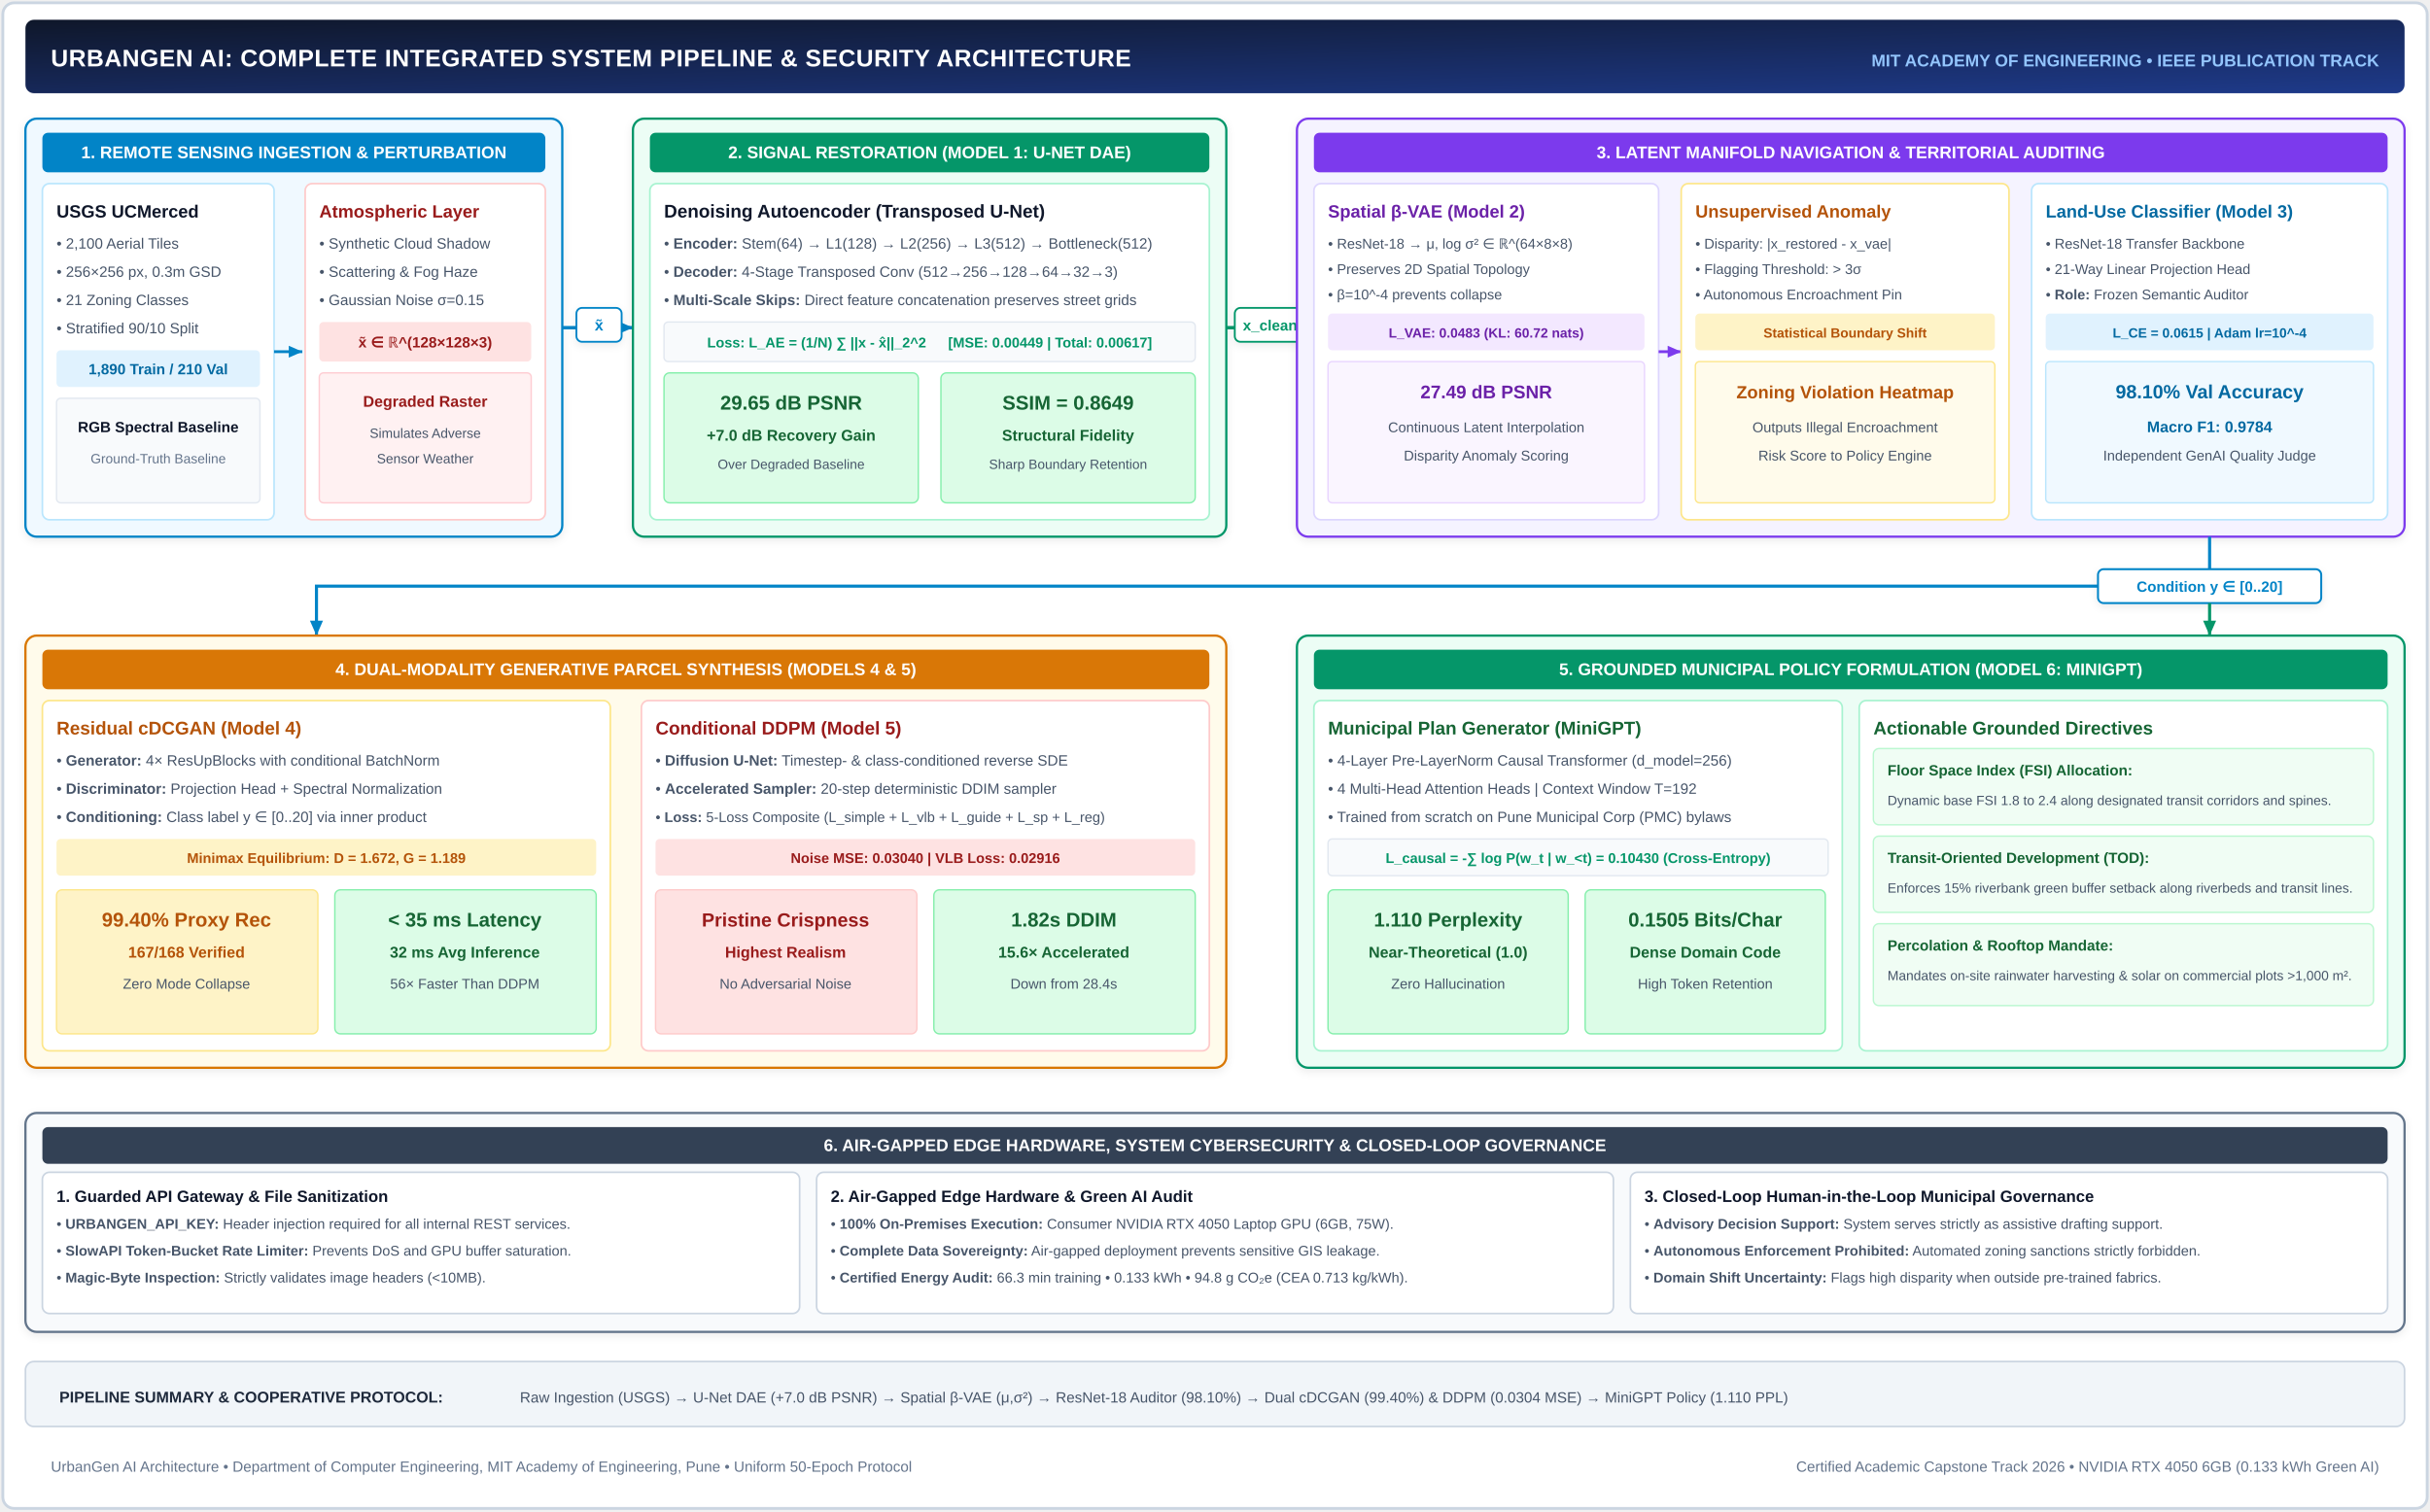
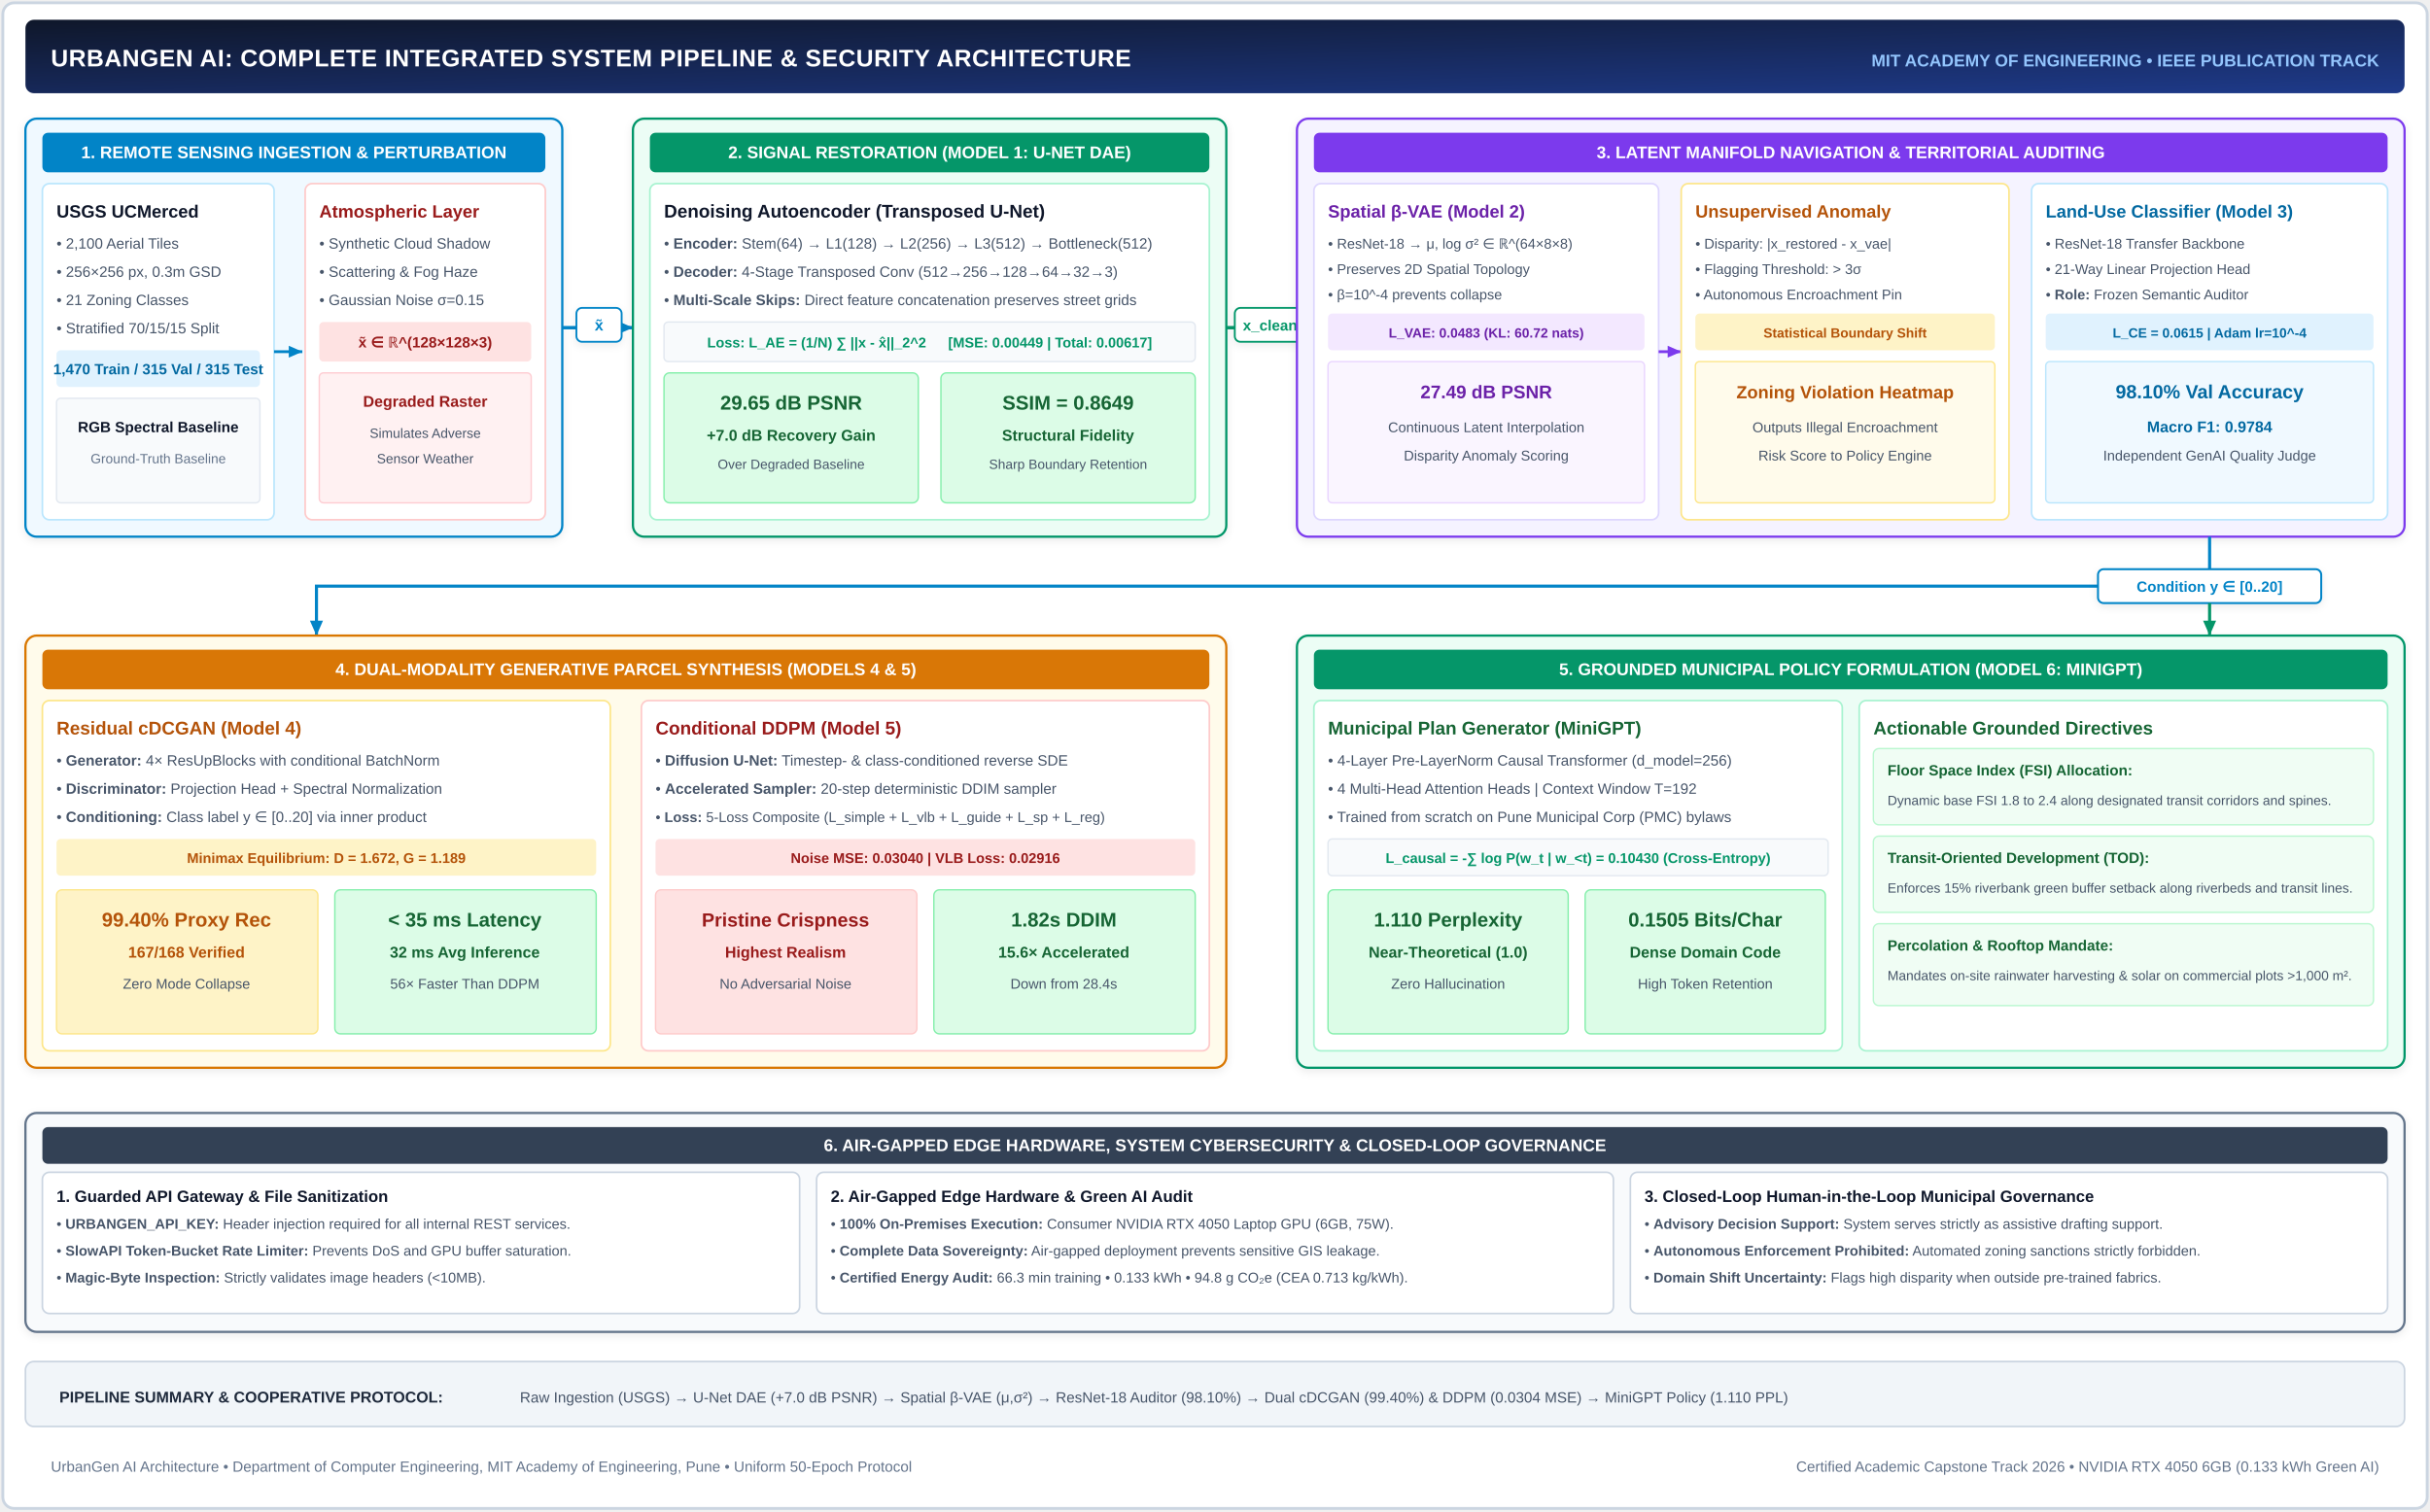
<svg xmlns="http://www.w3.org/2000/svg" viewBox="0 0 1720 1070" width="100%" height="100%" style="background:#FFFFFF; font-family:'Segoe UI', -apple-system, Arial, sans-serif;">
  <defs>
    <filter id="shadow" x="-5%" y="-5%" width="110%" height="115%" filterUnits="userSpaceOnUse">
      <feDropShadow dx="0" dy="2" stdDeviation="3" flood-color="#0F172A" flood-opacity="0.08" />
    </filter>
    <marker id="arrow-blue" viewBox="0 0 10 10" refX="8" refY="5" markerWidth="6" markerHeight="6" orient="auto-start-reverse">
      <path d="M 0 1.5 L 8 5 L 0 8.5 z" fill="#0284C7" />
    </marker>
    <marker id="arrow-green" viewBox="0 0 10 10" refX="8" refY="5" markerWidth="6" markerHeight="6" orient="auto-start-reverse">
      <path d="M 0 1.5 L 8 5 L 0 8.5 z" fill="#059669" />
    </marker>
    <marker id="arrow-purple" viewBox="0 0 10 10" refX="8" refY="5" markerWidth="6" markerHeight="6" orient="auto-start-reverse">
      <path d="M 0 1.5 L 8 5 L 0 8.5 z" fill="#7C3AED" />
    </marker>
    <marker id="arrow-amber" viewBox="0 0 10 10" refX="8" refY="5" markerWidth="6" markerHeight="6" orient="auto-start-reverse">
      <path d="M 0 1.5 L 8 5 L 0 8.5 z" fill="#D97706" />
    </marker>
    <linearGradient id="header-grad" x1="0%" y1="0%" x2="100%" y2="100%">
      <stop offset="0%" stop-color="#0F172A" />
      <stop offset="100%" stop-color="#1E3A8A" />
    </linearGradient>
  </defs>
  <rect x="2" y="2" width="1716" height="1066" rx="8" fill="#FFFFFF" stroke="#CBD5E1" stroke-width="2" />
  <rect x="18" y="14" width="1684" height="52" rx="6" fill="url(#header-grad)" />
  <text x="36" y="47" fill="#FFFFFF" font-size="17" font-weight="800" letter-spacing="0.02em">URBANGEN AI: COMPLETE INTEGRATED SYSTEM PIPELINE &amp; SECURITY ARCHITECTURE</text>
  <text x="1684" y="47" text-anchor="end" fill="#93C5FD" font-size="12" font-weight="600">MIT ACADEMY OF ENGINEERING • IEEE PUBLICATION TRACK</text>
  <g transform="translate(18, 84)">
    <rect width="380" height="296" rx="8" fill="#F0F9FF" stroke="#0284C7" stroke-width="1.6" filter="url(#shadow)" />
    <rect x="12" y="10" width="356" height="28" rx="4" fill="#0284C7" />
    <text x="190" y="28" text-anchor="middle" fill="#FFFFFF" font-size="12" font-weight="700">1. REMOTE SENSING INGESTION &amp; PERTURBATION</text>
    <rect x="12" y="46" width="164" height="238" rx="5" fill="#FFFFFF" stroke="#BAE6FD" stroke-width="1.2" />
    <text x="22" y="70" fill="#0F172A" font-size="12.5" font-weight="800">USGS UCMerced</text>
    <text x="22" y="92" fill="#475569" font-size="10.5">• 2,100 Aerial Tiles</text>
    <text x="22" y="112" fill="#475569" font-size="10.5">• 256×256 px, 0.3m GSD</text>
    <text x="22" y="132" fill="#475569" font-size="10.5">• 21 Zoning Classes</text>
-     <text x="22" y="152" fill="#475569" font-size="10.5">• Stratified 90/10 Split</text>
+     <text x="22" y="152" fill="#475569" font-size="10.5">• Stratified 70/15/15 Split</text>
    <rect x="22" y="164" width="144" height="26" rx="3" fill="#E0F2FE" />
-     <text x="94" y="181" text-anchor="middle" fill="#0369A1" font-size="10.5" font-weight="700">1,890 Train / 210 Val</text>
+     <text x="94" y="181" text-anchor="middle" fill="#0369A1" font-size="10.5" font-weight="700">1,470 Train / 315 Val / 315 Test</text>
    <rect x="22" y="198" width="144" height="74" rx="3" fill="#F8FAFC" stroke="#E2E8F0" />
    <text x="94" y="222" text-anchor="middle" fill="#0F172A" font-size="10.5" font-weight="700">RGB Spectral Baseline</text>
    <text x="94" y="244" text-anchor="middle" fill="#64748B" font-size="9.5">Ground-Truth Baseline</text>
    <line x1="176" y1="165" x2="196" y2="165" stroke="#0284C7" stroke-width="2" marker-end="url(#arrow-blue)" />
    <rect x="198" y="46" width="170" height="238" rx="5" fill="#FFFFFF" stroke="#FECACA" stroke-width="1.2" />
    <text x="208" y="70" fill="#991B1B" font-size="12.5" font-weight="800">Atmospheric Layer</text>
    <text x="208" y="92" fill="#475569" font-size="10.5">• Synthetic Cloud Shadow</text>
    <text x="208" y="112" fill="#475569" font-size="10.5">• Scattering &amp; Fog Haze</text>
    <text x="208" y="132" fill="#475569" font-size="10.5">• Gaussian Noise σ=0.15</text>
    <rect x="208" y="144" width="150" height="28" rx="3" fill="#FEE2E2" />
    <text x="283" y="162" text-anchor="middle" fill="#991B1B" font-size="10.5" font-weight="700">x̃ ∈ ℝ^(128×128×3)</text>
    <rect x="208" y="180" width="150" height="92" rx="3" fill="#FFF1F2" stroke="#FECDD3" />
    <text x="283" y="204" text-anchor="middle" fill="#991B1B" font-size="11" font-weight="700">Degraded Raster</text>
    <text x="283" y="226" text-anchor="middle" fill="#475569" font-size="9.5">Simulates Adverse</text>
    <text x="283" y="244" text-anchor="middle" fill="#475569" font-size="9.5">Sensor Weather</text>
  </g>
  <line x1="398" y1="232" x2="448" y2="232" stroke="#0284C7" stroke-width="2.4" marker-end="url(#arrow-blue)" />
  <rect x="408" y="218" width="32" height="24" rx="4" fill="#FFFFFF" stroke="#0284C7" stroke-width="1.3" filter="url(#shadow)" />
  <text x="424" y="234" text-anchor="middle" fill="#0284C7" font-size="11" font-weight="800">x̃</text>
  <g transform="translate(448, 84)">
    <rect width="420" height="296" rx="8" fill="#ECFDF5" stroke="#059669" stroke-width="1.6" filter="url(#shadow)" />
    <rect x="12" y="10" width="396" height="28" rx="4" fill="#059669" />
    <text x="210" y="28" text-anchor="middle" fill="#FFFFFF" font-size="12" font-weight="700">2. SIGNAL RESTORATION (MODEL 1: U-NET DAE)</text>
    <rect x="12" y="46" width="396" height="238" rx="5" fill="#FFFFFF" stroke="#A7F3D0" stroke-width="1.2" />
    <text x="22" y="70" fill="#0F172A" font-size="13" font-weight="800">Denoising Autoencoder (Transposed U-Net)</text>
    <text x="22" y="92" fill="#475569" font-size="10.5">• <tspan font-weight="bold">Encoder:</tspan> Stem(64) → L1(128) → L2(256) → L3(512) → Bottleneck(512)</text>
    <text x="22" y="112" fill="#475569" font-size="10.5">• <tspan font-weight="bold">Decoder:</tspan> 4-Stage Transposed Conv (512→256→128→64→32→3)</text>
    <text x="22" y="132" fill="#475569" font-size="10.5">• <tspan font-weight="bold">Multi-Scale Skips:</tspan> Direct feature concatenation preserves street grids</text>
    <rect x="22" y="144" width="376" height="28" rx="3" fill="#F8FAFC" stroke="#E2E8F0" />
    <text x="210" y="162" text-anchor="middle" fill="#059669" font-size="10" font-weight="700">Loss: L_AE = (1/N) ∑ ||x - x̂||_2^2   [MSE: 0.00449 | Total: 0.00617]</text>
    <rect x="22" y="180" width="180" height="92" rx="4" fill="#DCFCE7" stroke="#86EFAC" />
    <text x="112" y="206" text-anchor="middle" fill="#166534" font-size="14" font-weight="800">29.65 dB PSNR</text>
    <text x="112" y="228" text-anchor="middle" fill="#166534" font-size="11" font-weight="700">+7.0 dB Recovery Gain</text>
    <text x="112" y="248" text-anchor="middle" fill="#475569" font-size="9.5">Over Degraded Baseline</text>
    <rect x="218" y="180" width="180" height="92" rx="4" fill="#DCFCE7" stroke="#86EFAC" />
    <text x="308" y="206" text-anchor="middle" fill="#166534" font-size="14" font-weight="800">SSIM = 0.8649</text>
    <text x="308" y="228" text-anchor="middle" fill="#166534" font-size="11" font-weight="700">Structural Fidelity</text>
    <text x="308" y="248" text-anchor="middle" fill="#475569" font-size="9.5">Sharp Boundary Retention</text>
  </g>
  <line x1="868" y1="232" x2="918" y2="232" stroke="#059669" stroke-width="2.4" marker-end="url(#arrow-green)" />
  <rect x="874" y="218" width="50" height="24" rx="4" fill="#FFFFFF" stroke="#059669" stroke-width="1.3" filter="url(#shadow)" />
  <text x="899" y="234" text-anchor="middle" fill="#059669" font-size="10.5" font-weight="800">x_clean</text>
  <g transform="translate(918, 84)">
    <rect width="784" height="296" rx="8" fill="#F5F3FF" stroke="#7C3AED" stroke-width="1.6" filter="url(#shadow)" />
    <rect x="12" y="10" width="760" height="28" rx="4" fill="#7C3AED" />
    <text x="392" y="28" text-anchor="middle" fill="#FFFFFF" font-size="12" font-weight="700">3. LATENT MANIFOLD NAVIGATION &amp; TERRITORIAL AUDITING</text>
    <rect x="12" y="46" width="244" height="238" rx="5" fill="#FFFFFF" stroke="#DDD6FE" stroke-width="1.2" />
    <text x="22" y="70" fill="#6B21A8" font-size="12.5" font-weight="800">Spatial β-VAE (Model 2)</text>
    <text x="22" y="92" fill="#475569" font-size="10">• ResNet-18 → μ, log σ² ∈ ℝ^(64×8×8)</text>
    <text x="22" y="110" fill="#475569" font-size="10">• Preserves 2D Spatial Topology</text>
    <text x="22" y="128" fill="#475569" font-size="10">• β=10^-4 prevents collapse</text>
    <rect x="22" y="138" width="224" height="26" rx="3" fill="#F3E8FF" />
    <text x="134" y="155" text-anchor="middle" fill="#6B21A8" font-size="9.5" font-weight="700">L_VAE: 0.0483 (KL: 60.72 nats)</text>
    <rect x="22" y="172" width="224" height="100" rx="3" fill="#FAF5FF" stroke="#E9D5FF" />
    <text x="134" y="198" text-anchor="middle" fill="#6B21A8" font-size="13" font-weight="800">27.49 dB PSNR</text>
    <text x="134" y="222" text-anchor="middle" fill="#475569" font-size="10">Continuous Latent Interpolation</text>
    <text x="134" y="242" text-anchor="middle" fill="#475569" font-size="10">Disparity Anomaly Scoring</text>
    <line x1="256" y1="165" x2="272" y2="165" stroke="#7C3AED" stroke-width="2" marker-end="url(#arrow-purple)" />
    <rect x="272" y="46" width="232" height="238" rx="5" fill="#FFFFFF" stroke="#FDE68A" stroke-width="1.2" />
    <text x="282" y="70" fill="#B45309" font-size="12.5" font-weight="800">Unsupervised Anomaly</text>
    <text x="282" y="92" fill="#475569" font-size="10">• Disparity: |x_restored - x_vae|</text>
    <text x="282" y="110" fill="#475569" font-size="10">• Flagging Threshold: &gt; 3σ</text>
    <text x="282" y="128" fill="#475569" font-size="10">• Autonomous Encroachment Pin</text>
    <rect x="282" y="138" width="212" height="26" rx="3" fill="#FEF3C7" />
    <text x="388" y="155" text-anchor="middle" fill="#B45309" font-size="9.5" font-weight="700">Statistical Boundary Shift</text>
    <rect x="282" y="172" width="212" height="100" rx="3" fill="#FFFBEB" stroke="#FDE68A" />
    <text x="388" y="198" text-anchor="middle" fill="#B45309" font-size="12.5" font-weight="800">Zoning Violation Heatmap</text>
    <text x="388" y="222" text-anchor="middle" fill="#475569" font-size="10">Outputs Illegal Encroachment</text>
    <text x="388" y="242" text-anchor="middle" fill="#475569" font-size="10">Risk Score to Policy Engine</text>
    <rect x="520" y="46" width="252" height="238" rx="5" fill="#FFFFFF" stroke="#BAE6FD" stroke-width="1.2" />
    <text x="530" y="70" fill="#0369A1" font-size="12.5" font-weight="800">Land-Use Classifier (Model 3)</text>
    <text x="530" y="92" fill="#475569" font-size="10">• ResNet-18 Transfer Backbone</text>
    <text x="530" y="110" fill="#475569" font-size="10">• 21-Way Linear Projection Head</text>
    <text x="530" y="128" fill="#475569" font-size="10">• <tspan font-weight="bold">Role:</tspan> Frozen Semantic Auditor</text>
    <rect x="530" y="138" width="232" height="26" rx="3" fill="#E0F2FE" />
    <text x="646" y="155" text-anchor="middle" fill="#0369A1" font-size="9.5" font-weight="700">L_CE = 0.0615 | Adam lr=10^-4</text>
    <rect x="530" y="172" width="232" height="100" rx="3" fill="#F0F9FF" stroke="#BAE6FD" />
    <text x="646" y="198" text-anchor="middle" fill="#0369A1" font-size="13.5" font-weight="800">98.10% Val Accuracy</text>
    <text x="646" y="222" text-anchor="middle" fill="#0369A1" font-size="11" font-weight="700">Macro F1: 0.9784</text>
    <text x="646" y="242" text-anchor="middle" fill="#475569" font-size="10">Independent GenAI Quality Judge</text>
  </g>
  <path d="M 1564 380 L 1564 415 L 224 415 L 224 450" fill="none" stroke="#0284C7" stroke-width="2.2" marker-end="url(#arrow-blue)" />
  <rect x="1485" y="403" width="158" height="24" rx="4" fill="#FFFFFF" stroke="#0284C7" stroke-width="1.4" filter="url(#shadow)" />
  <text x="1564" y="419" text-anchor="middle" fill="#0284C7" font-size="10.5" font-weight="700">Condition y ∈ [0..20]</text>
  <line x1="1564" y1="427" x2="1564" y2="450" stroke="#059669" stroke-width="2.2" marker-end="url(#arrow-green)" />
  <g transform="translate(18, 450)">
    <rect width="850" height="306" rx="8" fill="#FFFBEB" stroke="#D97706" stroke-width="1.6" filter="url(#shadow)" />
    <rect x="12" y="10" width="826" height="28" rx="4" fill="#D97706" />
    <text x="425" y="28" text-anchor="middle" fill="#FFFFFF" font-size="12" font-weight="700">4. DUAL-MODALITY GENERATIVE PARCEL SYNTHESIS (MODELS 4 &amp; 5)</text>
    <rect x="12" y="46" width="402" height="248" rx="5" fill="#FFFFFF" stroke="#FDE68A" stroke-width="1.2" />
    <text x="22" y="70" fill="#B45309" font-size="13" font-weight="800">Residual cDCGAN (Model 4)</text>
    <text x="22" y="92" fill="#475569" font-size="10.5">• <tspan font-weight="bold">Generator:</tspan> 4× ResUpBlocks with conditional BatchNorm</text>
    <text x="22" y="112" fill="#475569" font-size="10.5">• <tspan font-weight="bold">Discriminator:</tspan> Projection Head + Spectral Normalization</text>
    <text x="22" y="132" fill="#475569" font-size="10.5">• <tspan font-weight="bold">Conditioning:</tspan> Class label y ∈ [0..20] via inner product</text>
    <rect x="22" y="144" width="382" height="26" rx="3" fill="#FEF3C7" />
    <text x="213" y="161" text-anchor="middle" fill="#B45309" font-size="10" font-weight="700">Minimax Equilibrium: D = 1.672, G = 1.189</text>
    <rect x="22" y="180" width="185" height="102" rx="4" fill="#FEF3C7" stroke="#FDE68A" />
    <text x="114" y="206" text-anchor="middle" fill="#B45309" font-size="14" font-weight="800">99.40% Proxy Rec</text>
    <text x="114" y="228" text-anchor="middle" fill="#B45309" font-size="11" font-weight="700">167/168 Verified</text>
    <text x="114" y="250" text-anchor="middle" fill="#475569" font-size="10">Zero Mode Collapse</text>
    <rect x="219" y="180" width="185" height="102" rx="4" fill="#DCFCE7" stroke="#86EFAC" />
    <text x="311" y="206" text-anchor="middle" fill="#166534" font-size="14" font-weight="800">&lt; 35 ms Latency</text>
    <text x="311" y="228" text-anchor="middle" fill="#166534" font-size="11" font-weight="700">32 ms Avg Inference</text>
    <text x="311" y="250" text-anchor="middle" fill="#475569" font-size="10">56× Faster Than DDPM</text>
    <rect x="436" y="46" width="402" height="248" rx="5" fill="#FFFFFF" stroke="#FECACA" stroke-width="1.2" />
    <text x="446" y="70" fill="#991B1B" font-size="13" font-weight="800">Conditional DDPM (Model 5)</text>
    <text x="446" y="92" fill="#475569" font-size="10.5">• <tspan font-weight="bold">Diffusion U-Net:</tspan> Timestep- &amp; class-conditioned reverse SDE</text>
    <text x="446" y="112" fill="#475569" font-size="10.5">• <tspan font-weight="bold">Accelerated Sampler:</tspan> 20-step deterministic DDIM sampler</text>
    <text x="446" y="132" fill="#475569" font-size="10">• <tspan font-weight="bold">Loss:</tspan> 5-Loss Composite (L_simple + L_vlb + L_guide + L_sp + L_reg)</text>
    <rect x="446" y="144" width="382" height="26" rx="3" fill="#FEE2E2" />
    <text x="637" y="161" text-anchor="middle" fill="#991B1B" font-size="10" font-weight="700">Noise MSE: 0.03040 | VLB Loss: 0.02916</text>
    <rect x="446" y="180" width="185" height="102" rx="4" fill="#FEE2E2" stroke="#FECACA" />
    <text x="538" y="206" text-anchor="middle" fill="#991B1B" font-size="13.5" font-weight="800">Pristine Crispness</text>
    <text x="538" y="228" text-anchor="middle" fill="#991B1B" font-size="11" font-weight="700">Highest Realism</text>
    <text x="538" y="250" text-anchor="middle" fill="#475569" font-size="10">No Adversarial Noise</text>
    <rect x="643" y="180" width="185" height="102" rx="4" fill="#DCFCE7" stroke="#86EFAC" />
    <text x="735" y="206" text-anchor="middle" fill="#166534" font-size="14" font-weight="800">1.82s DDIM</text>
    <text x="735" y="228" text-anchor="middle" fill="#166534" font-size="11" font-weight="700">15.6× Accelerated</text>
    <text x="735" y="250" text-anchor="middle" fill="#475569" font-size="10">Down from 28.4s</text>
  </g>
  <g transform="translate(918, 450)">
    <rect width="784" height="306" rx="8" fill="#ECFDF5" stroke="#059669" stroke-width="1.6" filter="url(#shadow)" />
    <rect x="12" y="10" width="760" height="28" rx="4" fill="#059669" />
    <text x="392" y="28" text-anchor="middle" fill="#FFFFFF" font-size="12" font-weight="700">5. GROUNDED MUNICIPAL POLICY FORMULATION (MODEL 6: MINIGPT)</text>
    <rect x="12" y="46" width="374" height="248" rx="5" fill="#FFFFFF" stroke="#A7F3D0" stroke-width="1.2" />
    <text x="22" y="70" fill="#166534" font-size="13" font-weight="800">Municipal Plan Generator (MiniGPT)</text>
    <text x="22" y="92" fill="#475569" font-size="10.5">• 4-Layer Pre-LayerNorm Causal Transformer (d_model=256)</text>
    <text x="22" y="112" fill="#475569" font-size="10.5">• 4 Multi-Head Attention Heads | Context Window T=192</text>
    <text x="22" y="132" fill="#475569" font-size="10.5">• Trained from scratch on Pune Municipal Corp (PMC) bylaws</text>
    <rect x="22" y="144" width="354" height="26" rx="3" fill="#F8FAFC" stroke="#E2E8F0" />
    <text x="199" y="161" text-anchor="middle" fill="#059669" font-size="10" font-weight="700">L_causal = -∑ log P(w_t | w_&lt;t) = 0.10430 (Cross-Entropy)</text>
    <rect x="22" y="180" width="170" height="102" rx="4" fill="#DCFCE7" stroke="#86EFAC" />
    <text x="107" y="206" text-anchor="middle" fill="#166534" font-size="14" font-weight="800">1.110 Perplexity</text>
    <text x="107" y="228" text-anchor="middle" fill="#166534" font-size="11" font-weight="700">Near-Theoretical (1.0)</text>
    <text x="107" y="250" text-anchor="middle" fill="#475569" font-size="10">Zero Hallucination</text>
    <rect x="204" y="180" width="170" height="102" rx="4" fill="#DCFCE7" stroke="#86EFAC" />
    <text x="289" y="206" text-anchor="middle" fill="#166534" font-size="14" font-weight="800">0.1505 Bits/Char</text>
    <text x="289" y="228" text-anchor="middle" fill="#166534" font-size="11" font-weight="700">Dense Domain Code</text>
    <text x="289" y="250" text-anchor="middle" fill="#475569" font-size="10">High Token Retention</text>
    <rect x="398" y="46" width="374" height="248" rx="5" fill="#FFFFFF" stroke="#A7F3D0" stroke-width="1.2" />
    <text x="408" y="70" fill="#166534" font-size="13" font-weight="800">Actionable Grounded Directives</text>
    <rect x="408" y="80" width="354" height="54" rx="4" fill="#F0FDF4" stroke="#BBF7D0" />
    <text x="418" y="99" fill="#166534" font-size="10.5" font-weight="700">Floor Space Index (FSI) Allocation:</text>
    <text x="418" y="120" fill="#475569" font-size="9.5">Dynamic base FSI 1.8 to 2.4 along designated transit corridors and spines.</text>
    <rect x="408" y="142" width="354" height="54" rx="4" fill="#F0FDF4" stroke="#BBF7D0" />
    <text x="418" y="161" fill="#166534" font-size="10.5" font-weight="700">Transit-Oriented Development (TOD):</text>
    <text x="418" y="182" fill="#475569" font-size="9.5">Enforces 15% riverbank green buffer setback along riverbeds and transit lines.</text>
    <rect x="408" y="204" width="354" height="58" rx="4" fill="#F0FDF4" stroke="#BBF7D0" />
    <text x="418" y="223" fill="#166534" font-size="10.5" font-weight="700">Percolation &amp; Rooftop Mandate:</text>
    <text x="418" y="244" fill="#475569" font-size="9.5">Mandates on-site rainwater harvesting &amp; solar on commercial plots &gt;1,000 m².</text>
  </g>
  <g transform="translate(18, 788)">
    <rect width="1684" height="155" rx="8" fill="#F8FAFC" stroke="#64748B" stroke-width="1.6" filter="url(#shadow)" />
    <rect x="12" y="10" width="1660" height="26" rx="4" fill="#334155" />
    <text x="842" y="27" text-anchor="middle" fill="#FFFFFF" font-size="12" font-weight="700">6. AIR-GAPPED EDGE HARDWARE, SYSTEM CYBERSECURITY &amp; CLOSED-LOOP GOVERNANCE</text>
    <rect x="12" y="42" width="536" height="100" rx="5" fill="#FFFFFF" stroke="#CBD5E1" stroke-width="1.2" />
    <text x="22" y="63" fill="#0F172A" font-size="11.5" font-weight="800">1. Guarded API Gateway &amp; File Sanitization</text>
    <text x="22" y="82" fill="#475569" font-size="10">• <tspan font-weight="bold">URBANGEN_API_KEY:</tspan> Header injection required for all internal REST services.</text>
    <text x="22" y="101" fill="#475569" font-size="10">• <tspan font-weight="bold">SlowAPI Token-Bucket Rate Limiter:</tspan> Prevents DoS and GPU buffer saturation.</text>
    <text x="22" y="120" fill="#475569" font-size="10">• <tspan font-weight="bold">Magic-Byte Inspection:</tspan> Strictly validates image headers (&lt;10MB).</text>
    <rect x="560" y="42" width="564" height="100" rx="5" fill="#FFFFFF" stroke="#CBD5E1" stroke-width="1.2" />
    <text x="570" y="63" fill="#0F172A" font-size="11.5" font-weight="800">2. Air-Gapped Edge Hardware &amp; Green AI Audit</text>
    <text x="570" y="82" fill="#475569" font-size="10">• <tspan font-weight="bold">100% On-Premises Execution:</tspan> Consumer NVIDIA RTX 4050 Laptop GPU (6GB, 75W).</text>
    <text x="570" y="101" fill="#475569" font-size="10">• <tspan font-weight="bold">Complete Data Sovereignty:</tspan> Air-gapped deployment prevents sensitive GIS leakage.</text>
    <text x="570" y="120" fill="#475569" font-size="10">• <tspan font-weight="bold">Certified Energy Audit:</tspan> 66.3 min training • 0.133 kWh • 94.8 g CO₂e (CEA 0.713 kg/kWh).</text>
    <rect x="1136" y="42" width="536" height="100" rx="5" fill="#FFFFFF" stroke="#CBD5E1" stroke-width="1.2" />
    <text x="1146" y="63" fill="#0F172A" font-size="11.5" font-weight="800">3. Closed-Loop Human-in-the-Loop Municipal Governance</text>
    <text x="1146" y="82" fill="#475569" font-size="10">• <tspan font-weight="bold">Advisory Decision Support:</tspan> System serves strictly as assistive drafting support.</text>
    <text x="1146" y="101" fill="#475569" font-size="10">• <tspan font-weight="bold">Autonomous Enforcement Prohibited:</tspan> Automated zoning sanctions strictly forbidden.</text>
    <text x="1146" y="120" fill="#475569" font-size="10">• <tspan font-weight="bold">Domain Shift Uncertainty:</tspan> Flags high disparity when outside pre-trained fabrics.</text>
  </g>
  <g transform="translate(18, 964)">
    <rect width="1684" height="46" rx="6" fill="#F1F5F9" stroke="#CBD5E1" stroke-width="1.2" />
    <text x="24" y="29" fill="#1E293B" font-size="11" font-weight="800">PIPELINE SUMMARY &amp; COOPERATIVE PROTOCOL:</text>
    <text x="350" y="29" fill="#475569" font-size="10.5">Raw Ingestion (USGS) → U-Net DAE (+7.0 dB PSNR) → Spatial β-VAE (μ,σ²) → ResNet-18 Auditor (98.10%) → Dual cDCGAN (99.40%) &amp; DDPM (0.0304 MSE) → MiniGPT Policy (1.110 PPL)</text>
  </g>
  <text x="36" y="1042" fill="#64748B" font-size="10.5">UrbanGen AI Architecture • Department of Computer Engineering, MIT Academy of Engineering, Pune • Uniform 50-Epoch Protocol</text>
  <text x="1684" y="1042" text-anchor="end" fill="#64748B" font-size="10.5">Certified Academic Capstone Track 2026 • NVIDIA RTX 4050 6GB (0.133 kWh Green AI)</text>
</svg>
